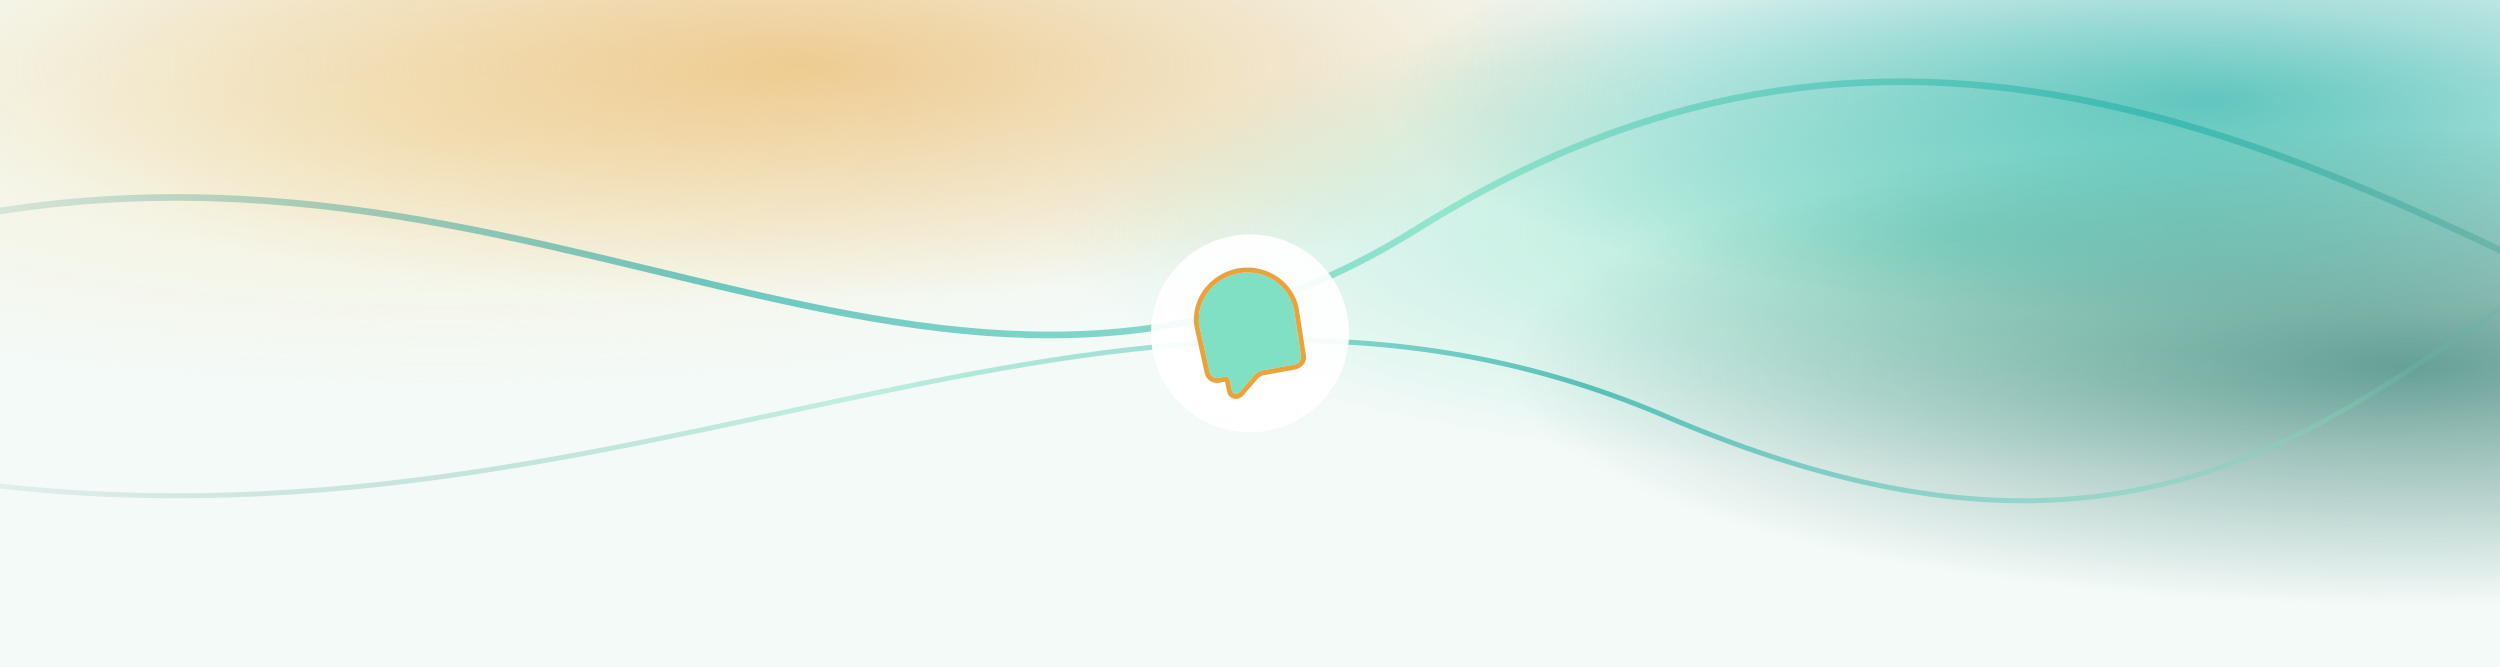
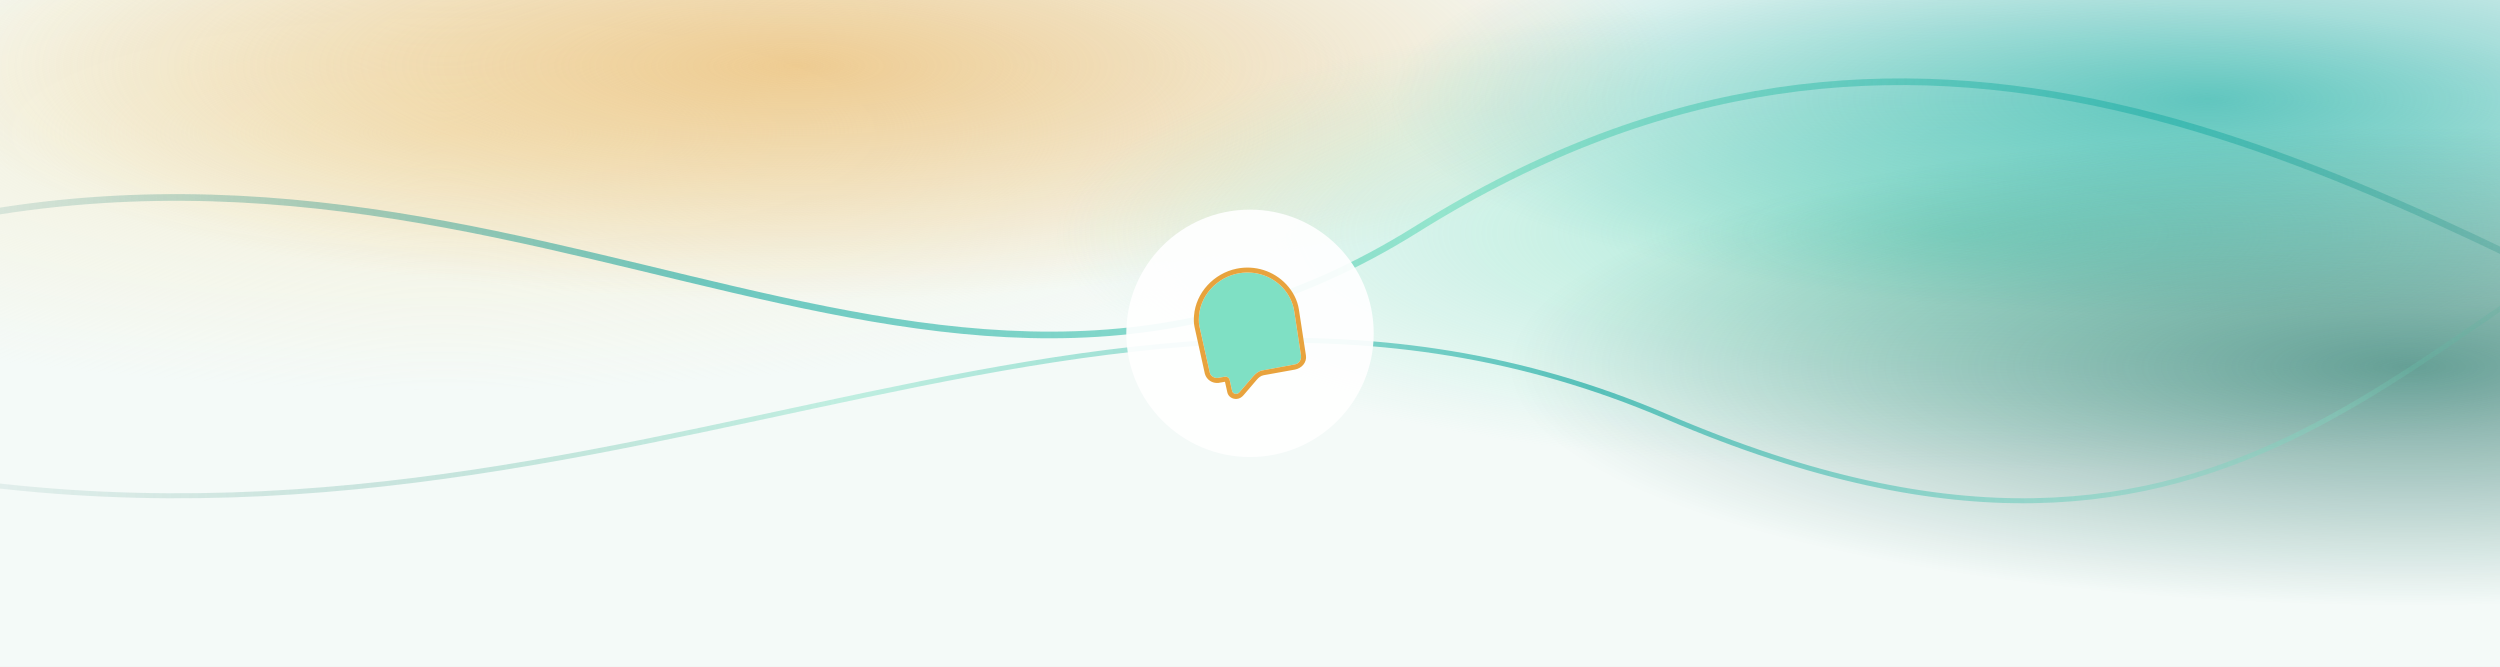
<svg xmlns="http://www.w3.org/2000/svg" viewBox="0 0 600 160" width="600" height="160">
  <defs>
    <radialGradient id="blob-cream" cx="18%" cy="20%" r="55%">
      <stop offset="0%" stop-color="#f5efd4" stop-opacity="0.9" />
      <stop offset="70%" stop-color="#f5efd4" stop-opacity="0" />
    </radialGradient>
    <radialGradient id="blob-amber" cx="32%" cy="10%" r="50%">
      <stop offset="0%" stop-color="#e8a33d" stop-opacity="0.5" />
      <stop offset="70%" stop-color="#e8a33d" stop-opacity="0" />
    </radialGradient>
    <radialGradient id="blob-seafoam" cx="78%" cy="35%" r="55%">
      <stop offset="0%" stop-color="#7fe0c4" stop-opacity="0.65" />
      <stop offset="65%" stop-color="#7fe0c4" stop-opacity="0" />
    </radialGradient>
    <radialGradient id="blob-teal" cx="88%" cy="15%" r="50%">
      <stop offset="0%" stop-color="#00a19a" stop-opacity="0.55" />
      <stop offset="65%" stop-color="#00a19a" stop-opacity="0" />
    </radialGradient>
    <radialGradient id="blob-emerald" cx="96%" cy="55%" r="55%">
      <stop offset="0%" stop-color="#00594c" stop-opacity="0.55" />
      <stop offset="65%" stop-color="#00594c" stop-opacity="0" />
    </radialGradient>
    <linearGradient id="flow-a" x1="0" y1="0" x2="1" y2="0">
      <stop offset="0%" stop-color="#00594c" stop-opacity="0" />
      <stop offset="30%" stop-color="#00a19a" stop-opacity="0.55" />
      <stop offset="55%" stop-color="#7fe0c4" stop-opacity="0.75" />
      <stop offset="80%" stop-color="#00a19a" stop-opacity="0.4" />
      <stop offset="100%" stop-color="#00594c" stop-opacity="0" />
    </linearGradient>
    <linearGradient id="flow-b" x1="0" y1="0" x2="1" y2="0">
      <stop offset="0%" stop-color="#00594c" stop-opacity="0" />
      <stop offset="35%" stop-color="#7fe0c4" stop-opacity="0.45" />
      <stop offset="60%" stop-color="#00a19a" stop-opacity="0.6" />
      <stop offset="85%" stop-color="#7fe0c4" stop-opacity="0.3" />
      <stop offset="100%" stop-color="#00594c" stop-opacity="0" />
    </linearGradient>
  </defs>
  <rect width="600" height="160" fill="#f4faf8" />
  <rect width="600" height="160" fill="url(#blob-cream)" />
  <rect width="600" height="160" fill="url(#blob-amber)" />
  <rect width="600" height="160" fill="url(#blob-seafoam)" />
  <rect width="600" height="160" fill="url(#blob-teal)" />
  <rect width="600" height="160" fill="url(#blob-emerald)" />
  <path d="M -40 60 C 120 10, 220 130, 340 55 S 560 40, 660 90" fill="none" stroke="url(#flow-a)" stroke-width="1.6" stroke-linecap="round" />
  <path d="M -40 110 C 140 150, 260 40, 400 100 S 580 70, 660 40" fill="none" stroke="url(#flow-b)" stroke-width="1.2" stroke-linecap="round" />
-   <circle cx="300" cy="80" r="23.75" fill="#ffffff" fill-opacity="0.92" />
+   <circle cx="300" cy="80" r="29.69" fill="#ffffff" fill-opacity="0.92" />
  <g transform="translate(284,64) scale(0.1095)">
    <path fill="#7fe0c4" d="M243.13,97.97c-3.02-19.85-12.21-38.22-26-52.62-24.23-25.29-59.31-36.7-93.9-31.1-49.72,8.04-89.37,50.76-89.34,101.91,0,4.84.19,9.25,1.24,13.98l22.81,102.13c1.8,8.07,10.87,12.82,18.41,11.48l14.69-2.6c4.65-.82,9.35,2.34,10.41,7.03l5.53,24.56v.03c.73,3.29,3.98,5.44,6.58,5.93,3.29.63,6.73-.28,8.93-2.84l29.98-34.8c5.45-6.32,11.95-12.01,20.56-13.6l71.82-13.3c8.84-1.64,14.39-10.43,13.04-19.28l-14.76-96.91Z" />
    <path fill="#e8a33d" d="M253.23,93.49c-3.14-20.46-13.37-39.44-27.26-54.4C198.08,9.06,156.63-3.8,116.57,4.46,67.24,14.63,27.22,56.72,23.4,107.66c-.63,8.3-.65,16.38,1.15,24.55l22.7,102.81c3.92,13.11,16.28,21.21,29.91,19.74l14.09-2.48,5.21,23.39c2.05,9.2,11.21,15,20.62,14.22h0c6.59-.54,11.33-4.01,15.35-8.71l28.37-33.17c4.02-4.7,8.88-8.94,15.23-10.08l68.36-12.33c14.7-2.65,26.73-15.42,24.33-31.06l-15.49-101.05ZM244.85,214.16l-71.82,13.3c-8.61,1.59-15.11,7.28-20.56,13.6l-29.98,34.8c-2.2,2.56-5.64,3.47-8.93,2.84-2.6-.49-5.85-2.64-6.59-5.93v-.03s-5.52-24.56-5.52-24.56c-1.06-4.69-5.76-7.85-10.41-7.03l-14.69,2.6c-7.54,1.34-16.61-3.41-18.41-11.48l-22.81-102.13c-1.05-4.73-1.24-9.14-1.24-13.98-.03-51.15,39.62-93.87,89.34-101.91,34.59-5.6,69.67,5.81,93.9,31.1,13.79,14.4,22.98,32.77,26,52.62l14.76,96.91c1.35,8.85-4.2,17.64-13.04,19.28Z" />
  </g>
</svg>
